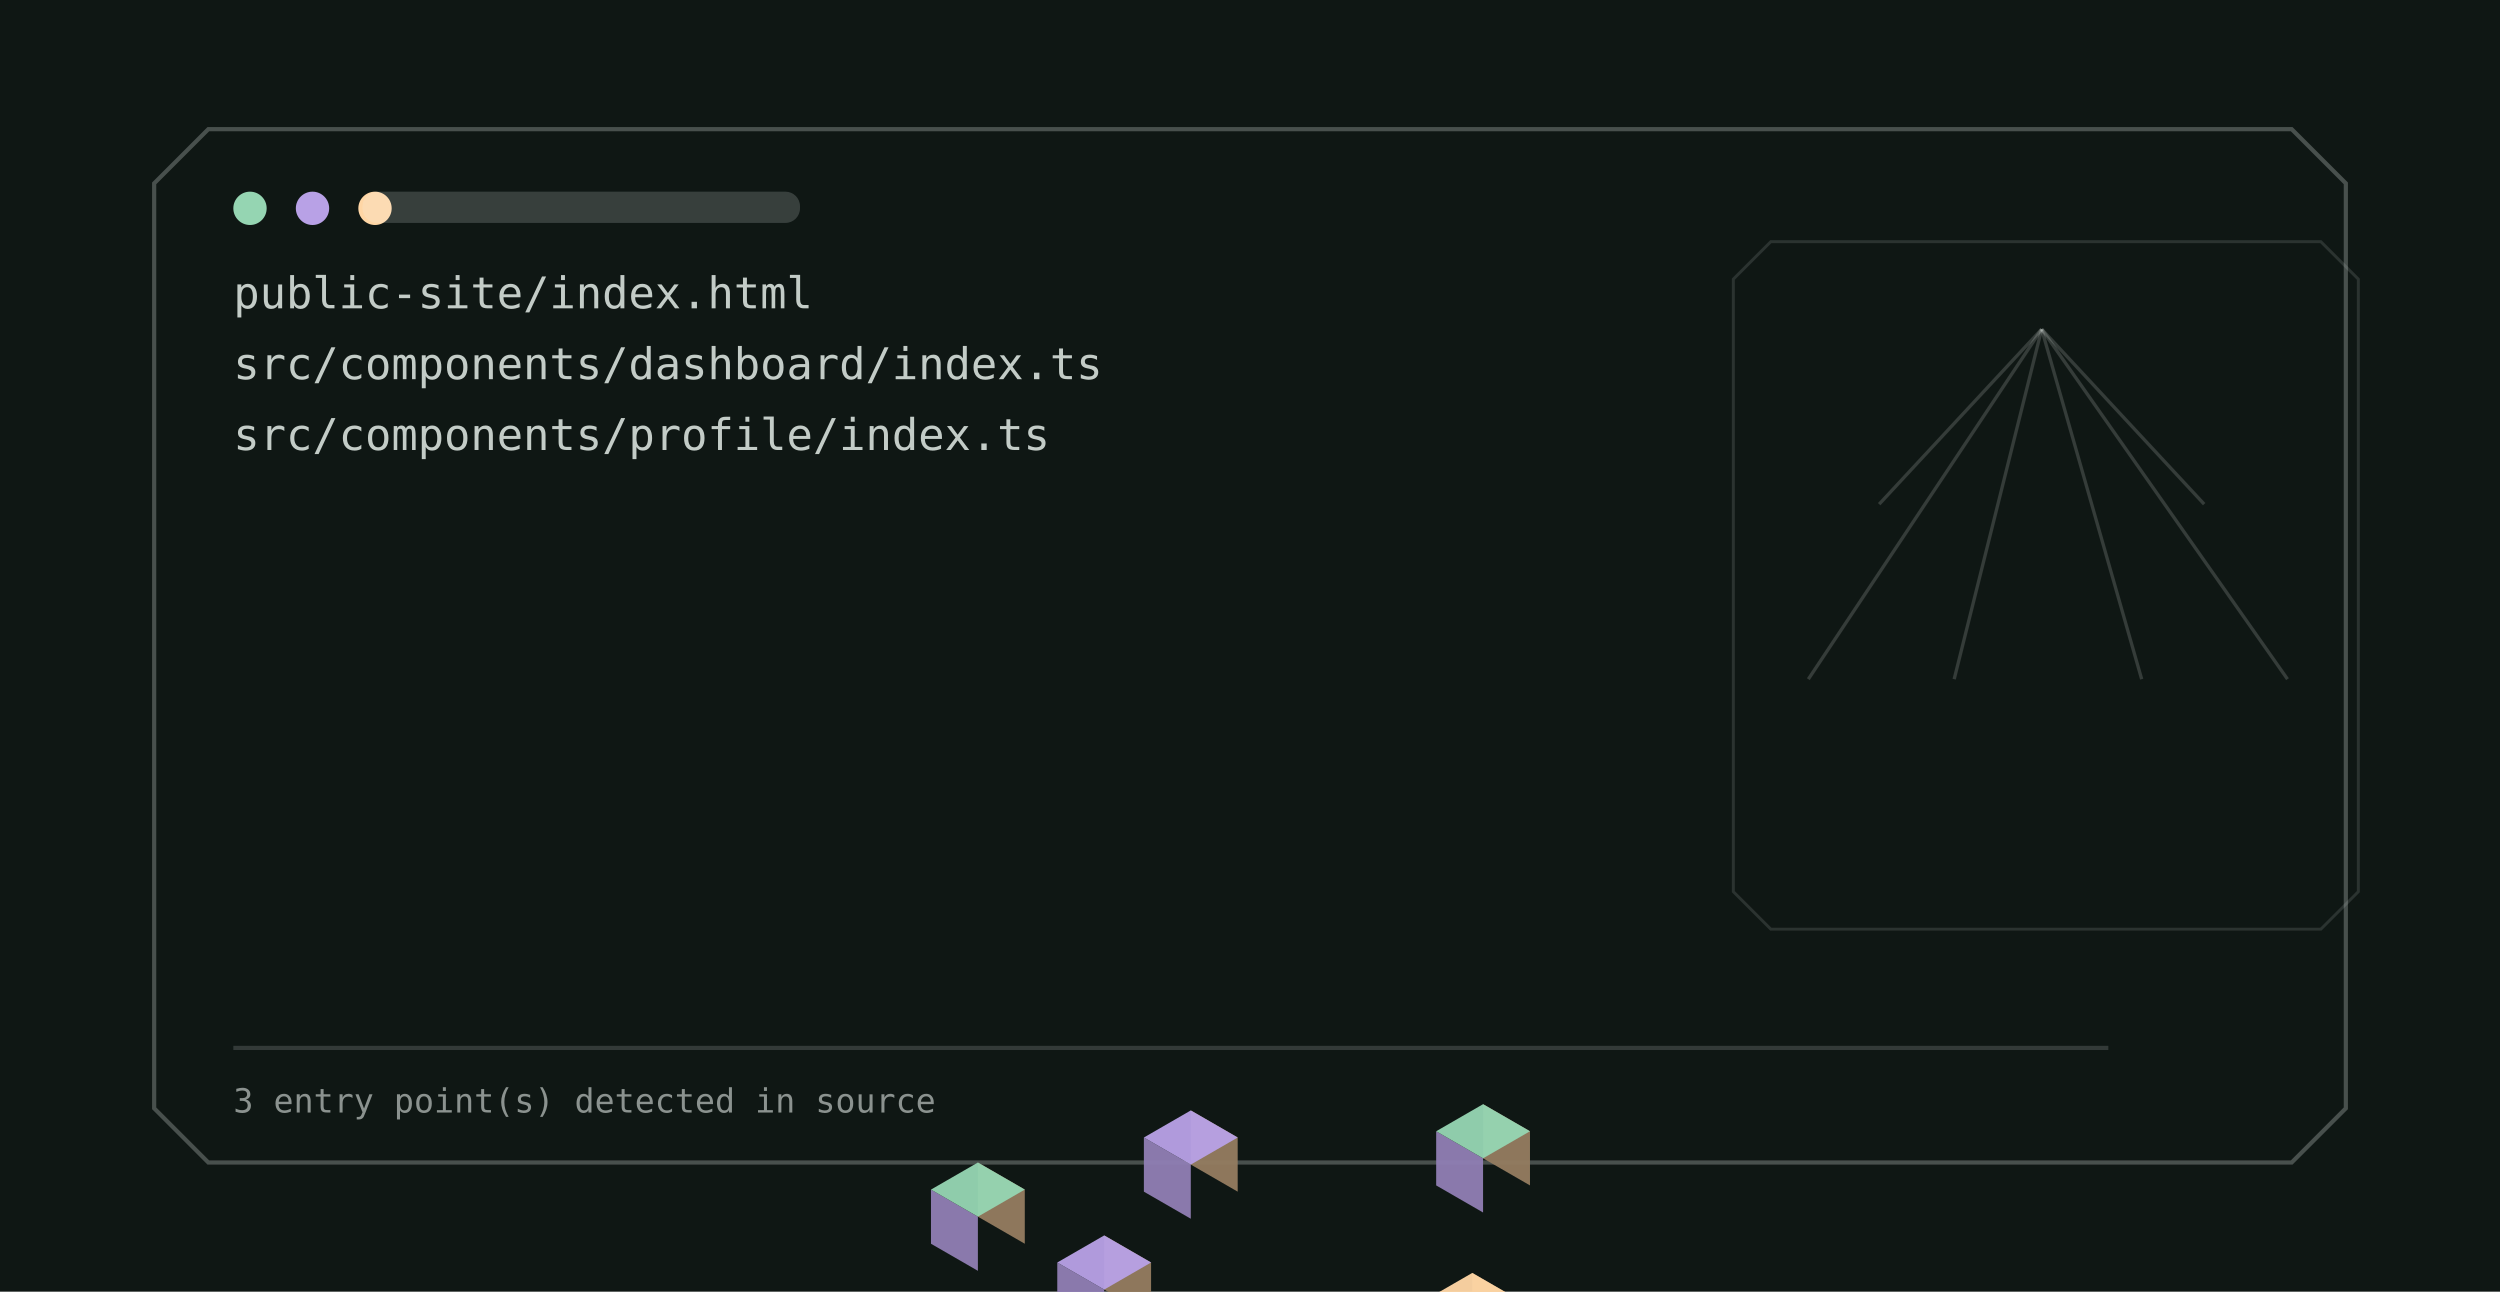
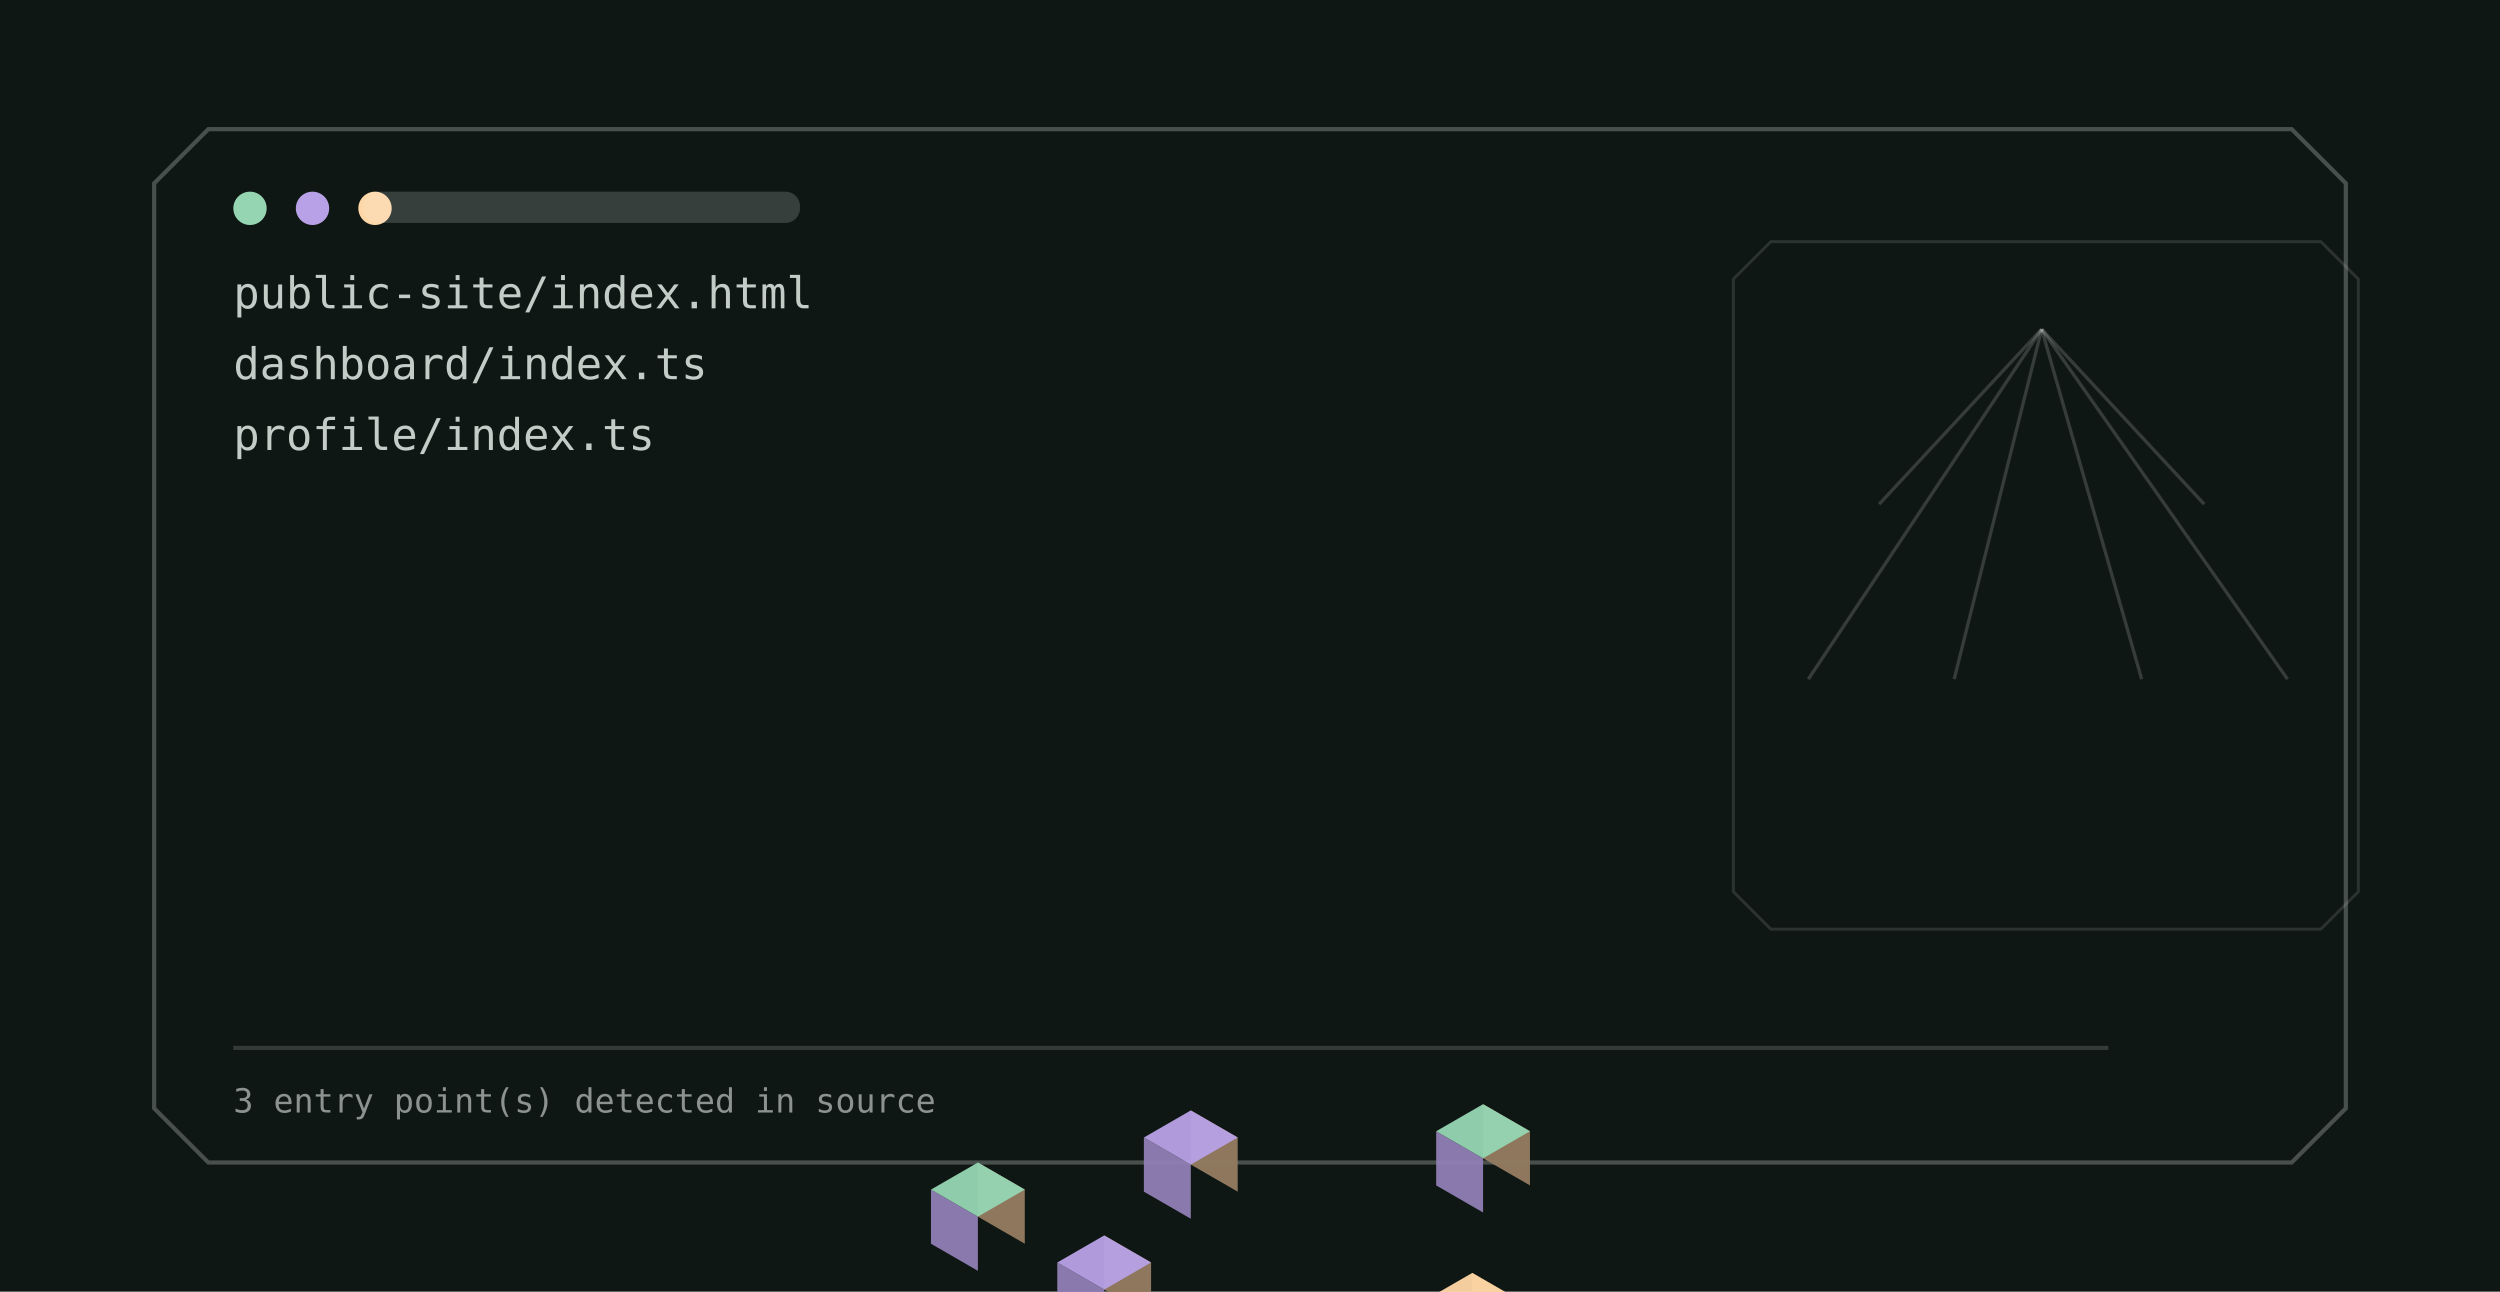
<svg xmlns="http://www.w3.org/2000/svg" viewBox="0 0 1200 620" width="1200" height="620" role="img" aria-label="RequestAyo command surface">
  <rect width="1200" height="620" fill="#0f1714" />
  <defs>
    <linearGradient id="gt" x1="0" y1="0" x2="1" y2="1">
      <stop offset="0%" stop-color="#95d5b2" />
      <stop offset="100%" stop-color="#b8a1e6" />
    </linearGradient>
  </defs>
  <path d="M100.00,62.00 H1100.00 L1126.00,88.00 V532.00 L1100.00,558.00 H100.00 L74.00,532.00 V88.00 Z" fill="none" stroke="rgba(240,248,244,0.300)" stroke-width="2.00" opacity="0.85" />
  <circle cx="120.00" cy="100.00" r="8.00" fill="#95d5b2" opacity="1.00" />
  <circle cx="150.00" cy="100.00" r="8.00" fill="#b8a1e6" opacity="1.00" />
  <circle cx="180.00" cy="100.00" r="8.00" fill="#ffd6a5" opacity="1.00" />
  <rect x="174.00" y="92.00" width="210.00" height="15.00" rx="7.00" fill="rgba(240,248,244,0.180)" opacity="1.00" />
  <text x="112" y="148" font-family="ui-monospace,SFMono-Regular,Menlo,monospace" font-size="21" fill="rgba(240,248,244,0.800)">public-site/index.html</text>
-   <text x="112" y="182" font-family="ui-monospace,SFMono-Regular,Menlo,monospace" font-size="21" fill="rgba(240,248,244,0.800)">src/components/dashboard/index.ts</text>
-   <text x="112" y="216" font-family="ui-monospace,SFMono-Regular,Menlo,monospace" font-size="21" fill="rgba(240,248,244,0.800)">src/components/profile/index.ts</text>
+   <text x="112" y="182" font-family="ui-monospace,SFMono-Regular,Menlo,monospace" font-size="21" fill="rgba(240,248,244,0.800)">dashboard/index.ts</text>
+   <text x="112" y="216" font-family="ui-monospace,SFMono-Regular,Menlo,monospace" font-size="21" fill="rgba(240,248,244,0.800)">profile/index.ts</text>
  <path d="M850.00,116.00 H1114.00 L1132.00,134.00 V428.00 L1114.00,446.00 H850.00 L832.00,428.00 V134.00 Z" fill="none" stroke="rgba(240,248,244,0.180)" stroke-width="1.40" opacity="0.70" />
  <line x1="980.00" y1="158.00" x2="902.00" y2="242.00" stroke="rgba(240,248,244,0.300)" stroke-width="1.60" opacity="0.55" />
  <line x1="980.00" y1="158.00" x2="1058.00" y2="242.00" stroke="rgba(240,248,244,0.300)" stroke-width="1.60" opacity="0.55" />
  <line x1="980.00" y1="158.00" x2="868.00" y2="326.00" stroke="rgba(240,248,244,0.300)" stroke-width="1.60" opacity="0.55" />
  <line x1="980.00" y1="158.00" x2="938.00" y2="326.00" stroke="rgba(240,248,244,0.300)" stroke-width="1.60" opacity="0.55" />
  <line x1="980.00" y1="158.00" x2="1028.00" y2="326.00" stroke="rgba(240,248,244,0.300)" stroke-width="1.60" opacity="0.55" />
  <line x1="980.00" y1="158.00" x2="1098.00" y2="326.00" stroke="rgba(240,248,244,0.300)" stroke-width="1.60" opacity="0.55" />
  <polygon points="711.87,556.00 734.39,569.00 734.39,543.00 711.87,530.00" fill="#947c60" opacity="0.95" />
  <polygon points="689.36,569.00 711.87,582.00 711.87,556.00 689.36,543.00" fill="#907eb3" opacity="0.95" />
  <polygon points="711.87,530.00 734.39,543.00 711.87,556.00 689.36,543.00" fill="#95d5b2" opacity="0.95" />
  <polygon points="571.58,559.00 594.09,572.00 594.09,546.00 571.58,533.00" fill="#947c60" opacity="0.95" />
  <polygon points="549.06,572.00 571.58,585.00 571.58,559.00 549.06,546.00" fill="#907eb3" opacity="0.95" />
  <polygon points="571.58,533.00 594.09,546.00 571.58,559.00 549.06,546.00" fill="#b8a1e6" opacity="0.95" />
  <polygon points="706.68,637.00 729.19,650.00 729.19,624.00 706.68,611.00" fill="#947c60" opacity="0.95" />
  <polygon points="684.16,650.00 706.68,663.00 706.68,637.00 684.16,624.00" fill="#907eb3" opacity="0.95" />
  <polygon points="706.68,611.00 729.19,624.00 706.68,637.00 684.16,624.00" fill="#ffd6a5" opacity="0.95" />
  <polygon points="469.39,584.00 491.90,597.00 491.90,571.00 469.39,558.00" fill="#947c60" opacity="0.95" />
  <polygon points="446.87,597.00 469.39,610.00 469.39,584.00 446.87,571.00" fill="#907eb3" opacity="0.95" />
  <polygon points="469.39,558.00 491.90,571.00 469.39,584.00 446.87,571.00" fill="#95d5b2" opacity="0.95" />
  <polygon points="530.01,619.00 552.52,632.00 552.52,606.00 530.01,593.00" fill="#947c60" opacity="0.95" />
  <polygon points="507.49,632.00 530.01,645.00 530.01,619.00 507.49,606.00" fill="#907eb3" opacity="0.95" />
  <polygon points="530.01,593.00 552.52,606.00 530.01,619.00 507.49,606.00" fill="#b8a1e6" opacity="0.95" />
  <polygon points="607.95,664.00 630.47,677.00 630.47,651.00 607.95,638.00" fill="#947c60" opacity="0.95" />
  <polygon points="585.43,677.00 607.95,690.00 607.95,664.00 585.43,651.00" fill="#907eb3" opacity="0.95" />
  <polygon points="607.95,638.00 630.47,651.00 607.95,664.00 585.43,651.00" fill="#ffd6a5" opacity="0.95" />
  <polygon points="668.57,699.00 691.09,712.00 691.09,686.00 668.57,673.00" fill="#947c60" opacity="0.95" />
  <polygon points="646.05,712.00 668.57,725.00 668.57,699.00 646.05,686.00" fill="#907eb3" opacity="0.95" />
  <polygon points="668.57,673.00 691.09,686.00 668.57,699.00 646.05,686.00" fill="#95d5b2" opacity="0.95" />
  <rect x="112.00" y="502.00" width="900.00" height="2.00" rx="0.00" fill="rgba(240,248,244,0.160)" opacity="1.00" />
  <text x="112" y="534" font-family="ui-monospace,Menlo,monospace" font-size="16" fill="rgba(240,248,244,0.550)">3 entry point(s) detected in source</text>
</svg>
